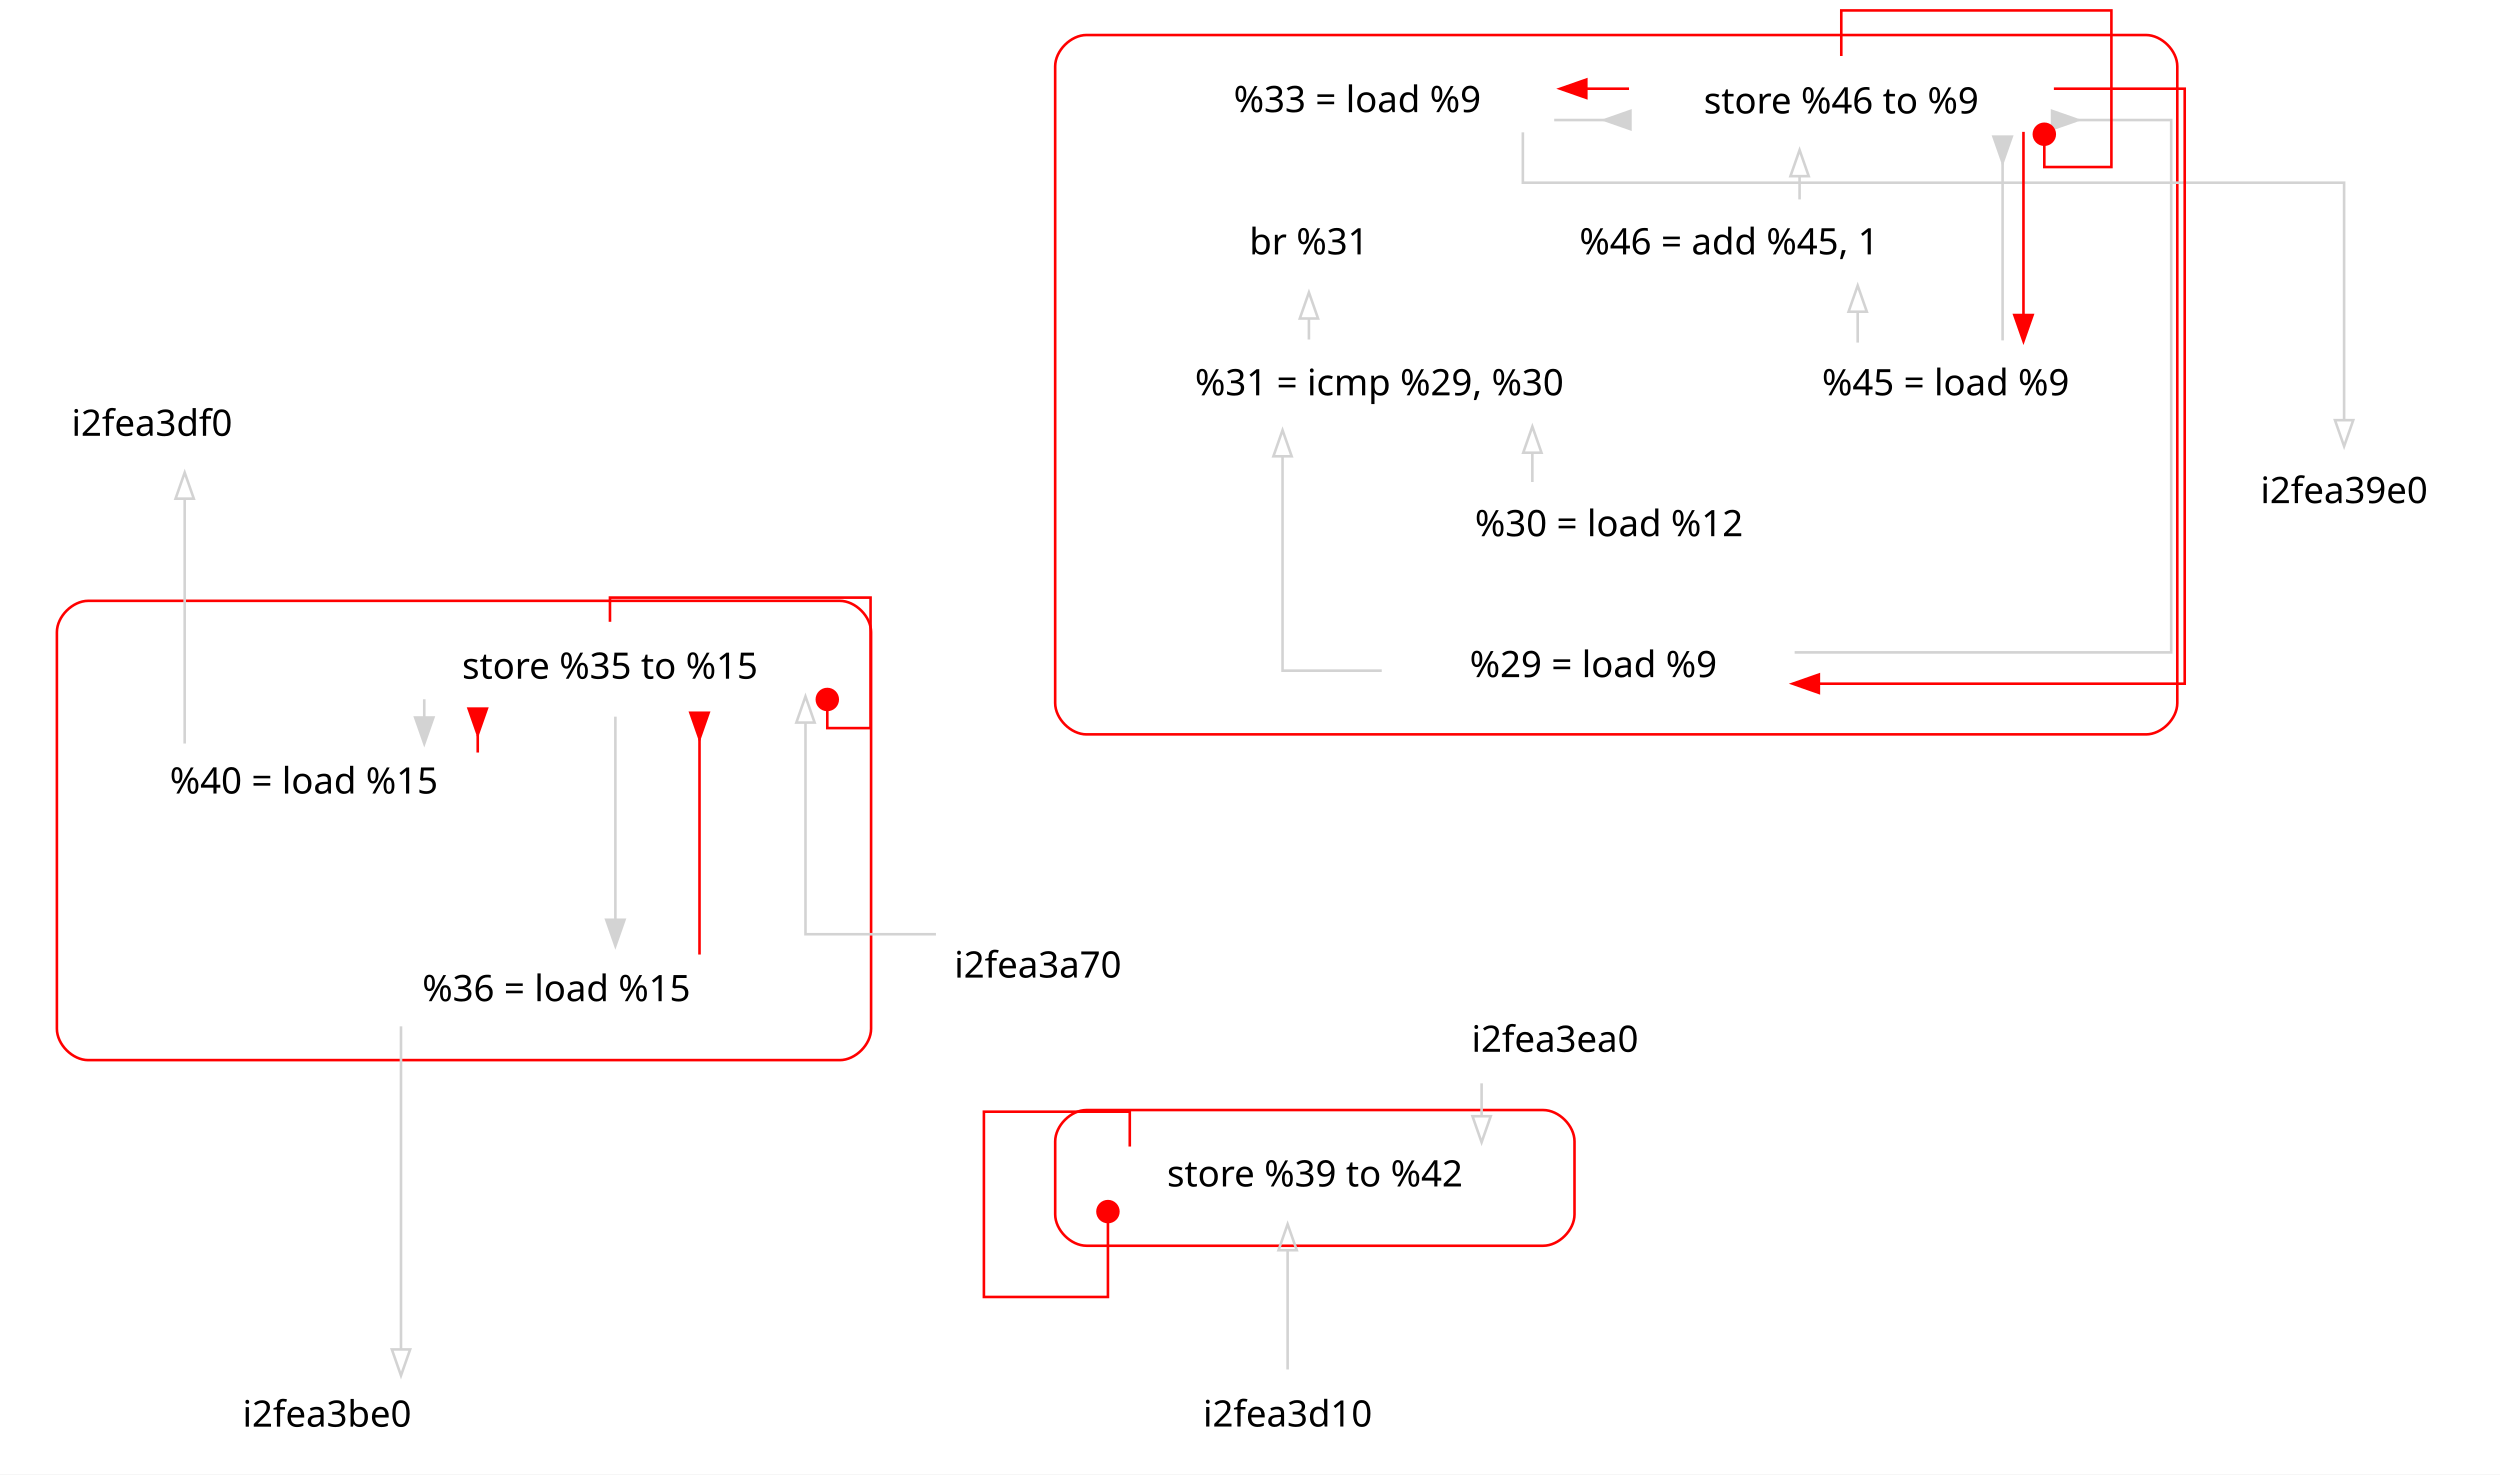
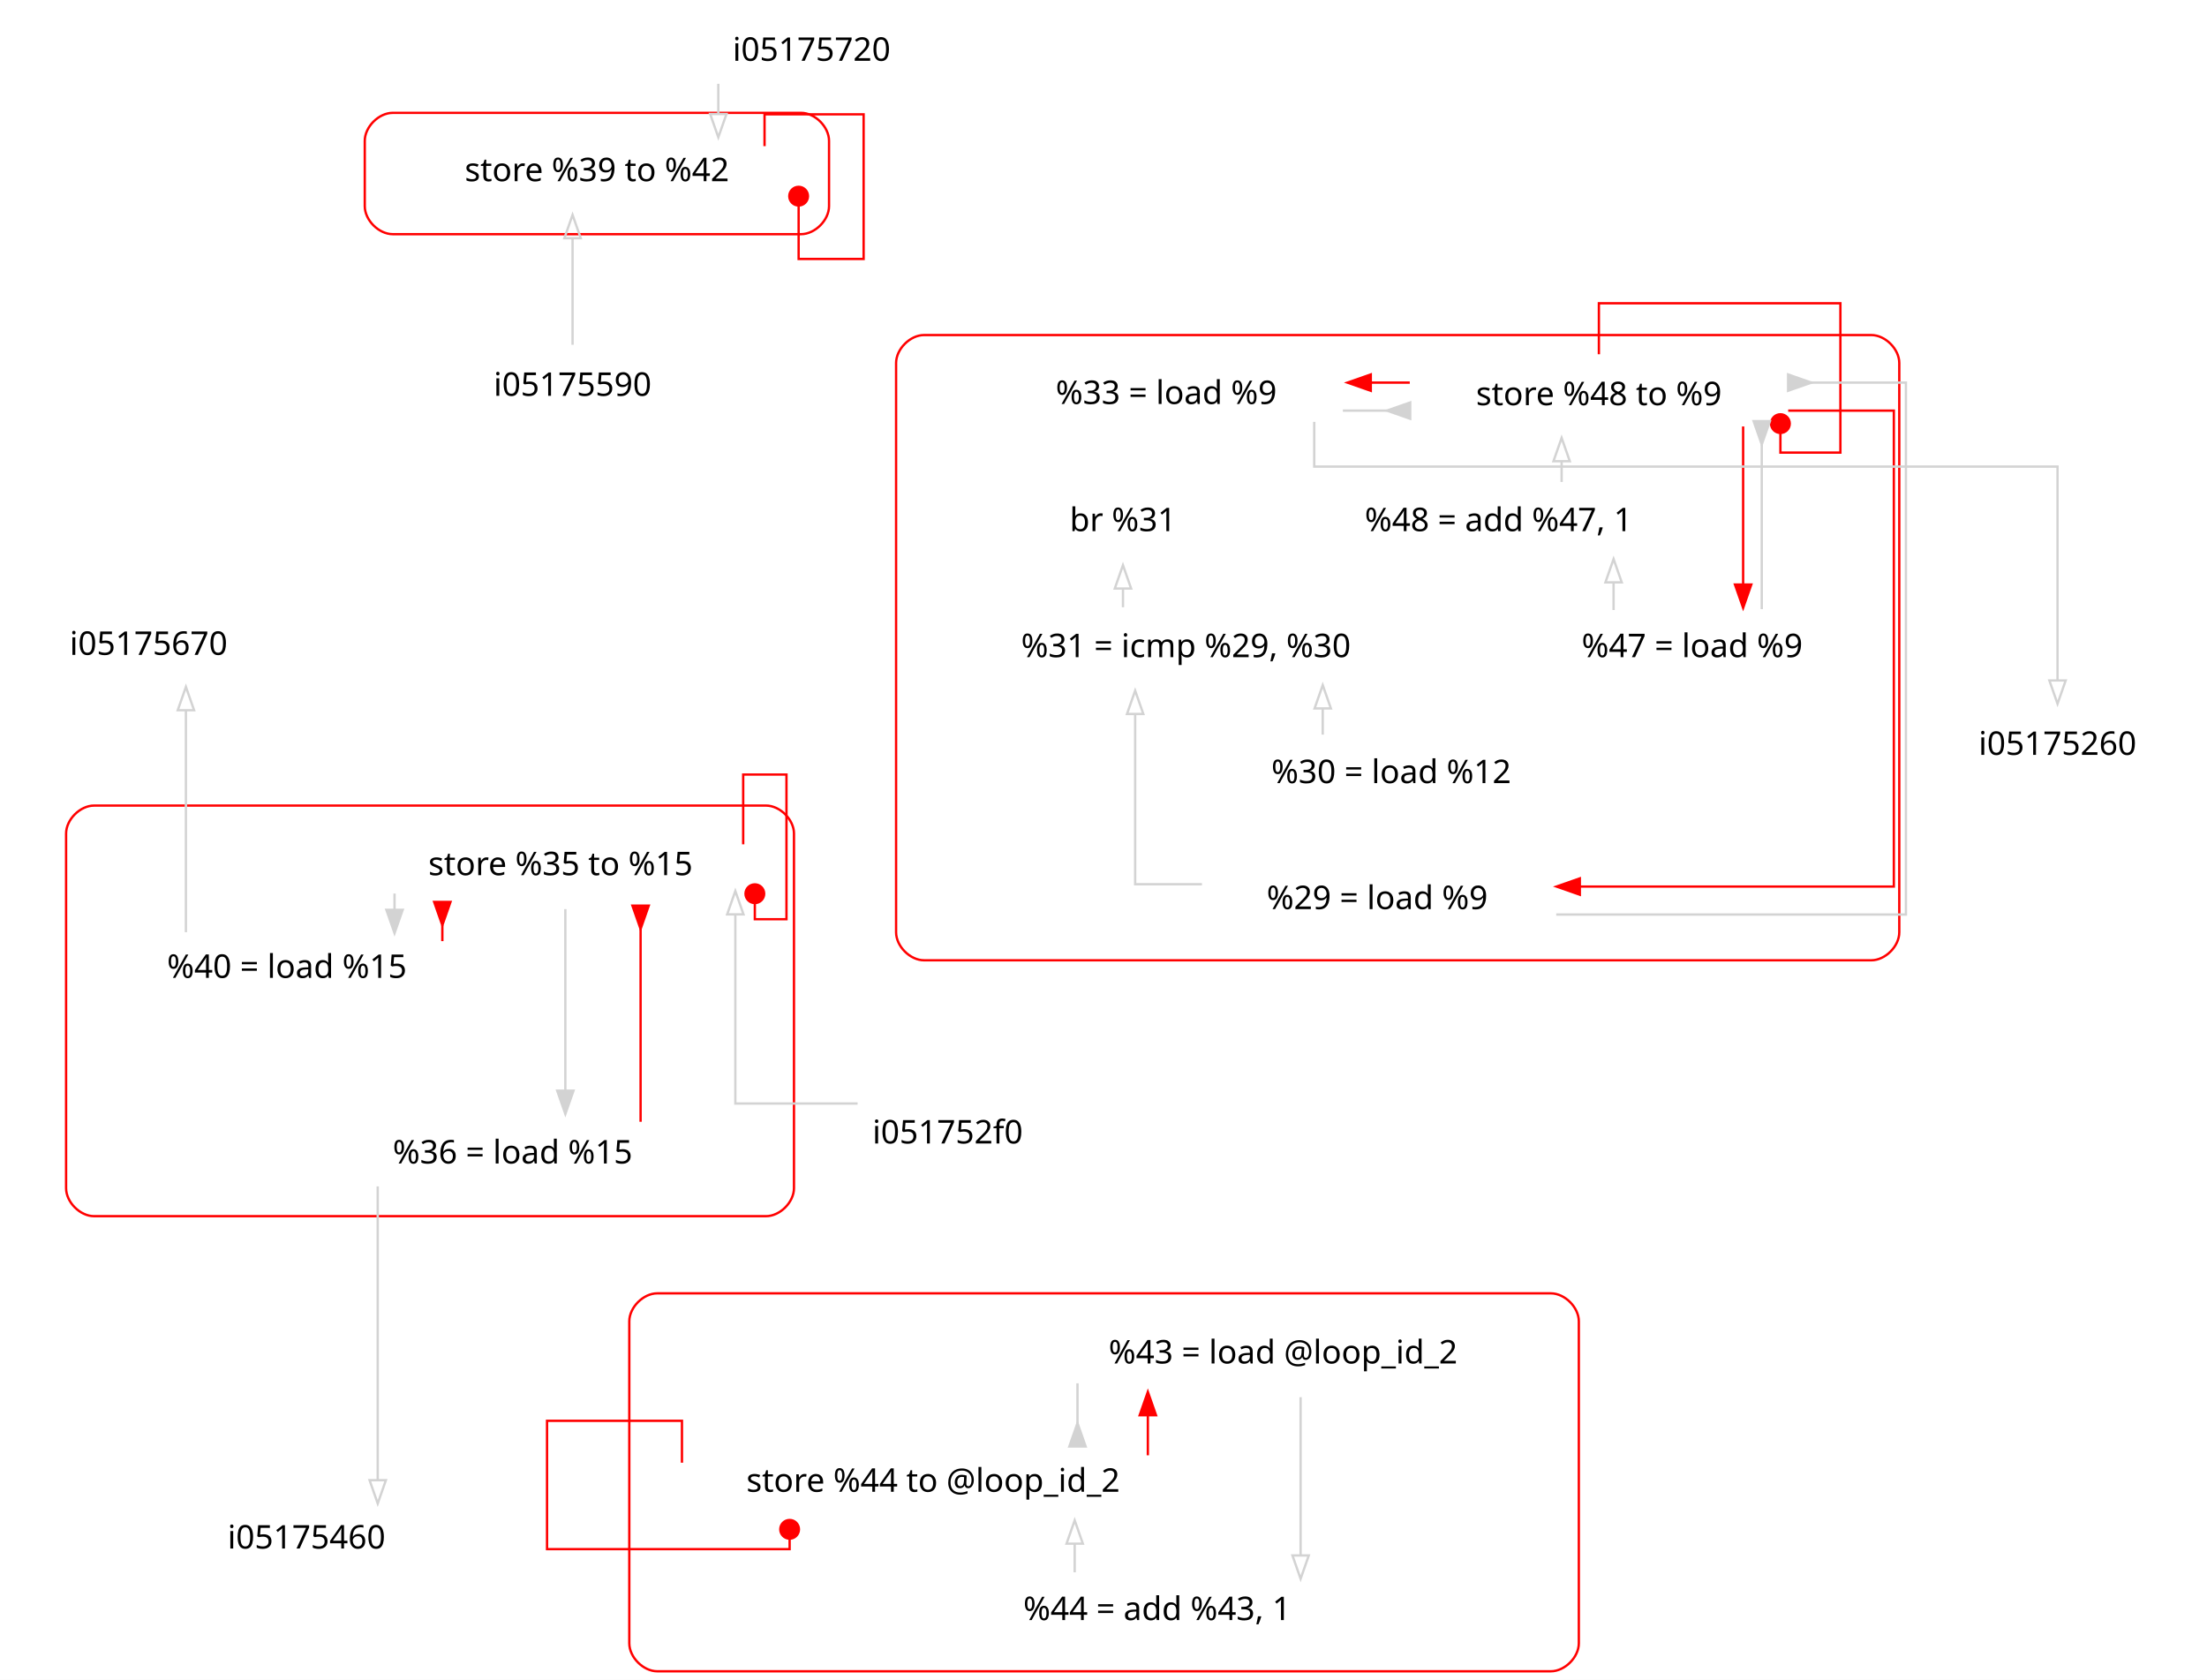
- <svg xmlns="http://www.w3.org/2000/svg" width="958pt" height="565pt" viewBox="0.00 0.00 958.00 565.00">
-   <g id="graph0" class="graph" transform="scale(1 1) rotate(0) translate(4 561)">
-     <polygon fill="white" stroke="transparent" points="-4,4 -4,-561 954,-561 954,4 -4,4" />
+ <svg xmlns="http://www.w3.org/2000/svg" width="946pt" height="720pt" viewBox="0.00 0.00 946.00 720.00">
+   <g id="graph0" class="graph" transform="scale(1 1) rotate(0) translate(4 716)">
+     <polygon fill="white" stroke="transparent" points="-4,4 -4,-716 942,-716 942,4 -4,4" />
    <g id="clust1" class="cluster">
-       <path fill="white" stroke="red" d="M412.34,-279.58C412.34,-279.58 818.34,-279.58 818.34,-279.58 824.34,-279.58 830.34,-285.58 830.34,-291.58 830.34,-291.58 830.34,-535.58 830.34,-535.58 830.34,-541.58 824.34,-547.58 818.34,-547.58 818.34,-547.58 412.34,-547.58 412.34,-547.58 406.34,-547.58 400.34,-541.58 400.34,-535.58 400.34,-535.58 400.34,-291.58 400.34,-291.58 400.34,-285.58 406.34,-279.58 412.34,-279.58" />
+       <path fill="white" stroke="red" d="M392.1,-304.39C392.1,-304.39 798.1,-304.39 798.1,-304.39 804.1,-304.39 810.1,-310.39 810.1,-316.39 810.1,-316.39 810.1,-560.39 810.1,-560.39 810.1,-566.39 804.1,-572.39 798.1,-572.39 798.1,-572.39 392.1,-572.39 392.1,-572.39 386.1,-572.39 380.1,-566.39 380.1,-560.39 380.1,-560.39 380.1,-316.39 380.1,-316.39 380.1,-310.39 386.1,-304.39 392.1,-304.39" />
    </g>
    <g id="clust2" class="cluster">
-       <path fill="white" stroke="red" d="M29.8,-154.76C29.8,-154.76 317.8,-154.76 317.8,-154.76 323.8,-154.76 329.8,-160.76 329.8,-166.76 329.8,-166.76 329.8,-318.76 329.8,-318.76 329.8,-324.76 323.8,-330.76 317.8,-330.76 317.8,-330.76 29.8,-330.76 29.8,-330.76 23.8,-330.76 17.8,-324.76 17.8,-318.76 17.8,-318.76 17.8,-166.76 17.8,-166.76 17.8,-160.76 23.8,-154.76 29.8,-154.76" />
+       <path fill="white" stroke="red" d="M164.35,-615.63C164.35,-615.63 339.35,-615.63 339.35,-615.63 345.35,-615.63 351.35,-621.63 351.35,-627.63 351.35,-627.63 351.35,-655.63 351.35,-655.63 351.35,-661.63 345.35,-667.63 339.35,-667.63 339.35,-667.63 164.35,-667.63 164.35,-667.63 158.35,-667.63 152.35,-661.63 152.35,-655.63 152.35,-655.63 152.35,-627.63 152.35,-627.63 152.35,-621.63 158.35,-615.63 164.35,-615.63" />
    </g>
    <g id="clust3" class="cluster">
-       <path fill="white" stroke="red" d="M412.35,-83.63C412.35,-83.63 587.35,-83.63 587.35,-83.63 593.35,-83.63 599.35,-89.63 599.35,-95.63 599.35,-95.63 599.35,-123.63 599.35,-123.63 599.35,-129.63 593.35,-135.63 587.35,-135.63 587.35,-135.63 412.35,-135.63 412.35,-135.63 406.35,-135.63 400.35,-129.63 400.35,-123.63 400.35,-123.63 400.35,-95.63 400.35,-95.63 400.35,-89.63 406.35,-83.63 412.35,-83.63" />
+       <path fill="white" stroke="red" d="M277.74,0.36C277.74,0.36 660.74,0.36 660.74,0.36 666.74,0.36 672.74,-5.64 672.74,-11.64 672.74,-11.64 672.74,-149.64 672.74,-149.64 672.74,-155.64 666.74,-161.64 660.74,-161.64 660.74,-161.64 277.74,-161.64 277.74,-161.64 271.74,-161.64 265.74,-155.64 265.74,-149.64 265.74,-149.64 265.74,-11.64 265.74,-11.64 265.74,-5.64 271.74,0.36 277.74,0.36" />
+     </g>
+     <g id="clust4" class="cluster">
+       <path fill="white" stroke="red" d="M36.33,-194.71C36.33,-194.71 324.33,-194.71 324.33,-194.71 330.33,-194.71 336.33,-200.71 336.33,-206.71 336.33,-206.71 336.33,-358.71 336.33,-358.71 336.33,-364.71 330.33,-370.71 324.33,-370.71 324.33,-370.71 36.33,-370.71 36.33,-370.71 30.33,-370.71 24.33,-364.71 24.33,-358.71 24.33,-358.71 24.33,-206.71 24.33,-206.71 24.33,-200.71 30.33,-194.71 36.33,-194.71" />
    </g>
    <g id="node1" class="node">
-       <ellipse fill="none" stroke="transparent" cx="606.58" cy="-305.22" rx="81.49" ry="18" />
-       <text text-anchor="middle" x="606.58" y="-301.52" font-family="Verdana" font-size="14.00">%29 = load %9</text>
+       <ellipse fill="none" stroke="transparent" cx="681.34" cy="-546.03" rx="85.59" ry="18" />
+       <text text-anchor="middle" x="681.34" y="-542.33" font-family="Verdana" font-size="14.00">store %48 to %9</text>
+     </g>
+     <g id="edge4" class="edge">
+       <path fill="none" stroke="red" d="M681.34,-564.15C681.34,-574.72 681.34,-586 681.34,-586 681.34,-586 784.86,-586 784.86,-586 784.86,-586 784.86,-522 784.86,-522 784.86,-522 759.15,-522 759.15,-522 759.15,-522 759.15,-530.43 759.15,-530.43" />
+       <ellipse fill="red" stroke="red" cx="759.15" cy="-534.43" rx="4" ry="4" />
+     </g>
+     <g id="node2" class="node">
+       <ellipse fill="none" stroke="transparent" cx="586.34" cy="-330.03" rx="81.49" ry="18" />
+       <text text-anchor="middle" x="586.34" y="-326.33" font-family="Verdana" font-size="14.00">%29 = load %9</text>
+     </g>
+     <g id="edge3" class="edge">
+       <path fill="none" stroke="red" d="M762.48,-540C787.1,-540 807.77,-540 807.77,-540 807.77,-540 807.77,-336 807.77,-336 807.77,-336 673.17,-336 673.17,-336" />
+       <polygon fill="red" stroke="red" points="673.17,-332.5 663.17,-336 673.17,-339.5 673.17,-332.5" />
+     </g>
+     <g id="node6" class="node">
+       <ellipse fill="none" stroke="transparent" cx="495.91" cy="-546.54" rx="81.49" ry="18" />
+       <text text-anchor="middle" x="495.91" y="-542.84" font-family="Verdana" font-size="14.00">%33 = load %9</text>
+     </g>
+     <g id="edge2" class="edge">
+       <path fill="none" stroke="red" d="M600.28,-552C600.28,-552 583.57,-552 583.57,-552" />
+       <polygon fill="red" stroke="red" points="583.57,-548.5 573.57,-552 583.57,-555.5 583.57,-548.5" />
+     </g>
+     <g id="node7" class="node">
+       <ellipse fill="none" stroke="transparent" cx="721.34" cy="-438.03" rx="81.49" ry="18" />
+       <text text-anchor="middle" x="721.34" y="-434.33" font-family="Verdana" font-size="14.00">%47 = load %9</text>
+     </g>
+     <g id="edge1" class="edge">
+       <path fill="none" stroke="red" d="M743.17,-533.22C743.17,-533.22 743.17,-465.46 743.17,-465.46" />
+       <polygon fill="red" stroke="red" points="746.67,-465.46 743.17,-455.46 739.67,-465.46 746.67,-465.46" />
+     </g>
+     <g id="edge8" class="edge">
+       <path fill="none" stroke="lightgrey" d="M663.06,-324C728.8,-324 812.95,-324 812.95,-324 812.95,-324 812.95,-552 812.95,-552 812.95,-552 772.44,-552 772.44,-552" />
+       <polygon fill="lightgrey" stroke="lightgrey" points="762.44,-548.5 772.44,-552 762.44,-555.5 762.44,-548.5" />
+     </g>
+     <g id="node4" class="node">
+       <ellipse fill="none" stroke="transparent" cx="504.34" cy="-438.03" rx="116.18" ry="18" />
+       <text text-anchor="middle" x="504.34" y="-434.33" font-family="Verdana" font-size="14.00">%31 = icmp %29, %30</text>
+     </g>
+     <g id="edge9" class="edge">
+       <path fill="none" stroke="lightgrey" d="M511.2,-337C494.97,-337 482.57,-337 482.57,-337 482.57,-337 482.57,-409.97 482.57,-409.97" />
+       <polygon fill="none" stroke="lightgrey" points="479.07,-409.97 482.57,-419.97 486.07,-409.97 479.07,-409.97" />
    </g>
    <g id="node3" class="node">
-       <ellipse fill="none" stroke="transparent" cx="524.58" cy="-413.22" rx="116.18" ry="18" />
-       <text text-anchor="middle" x="524.58" y="-409.52" font-family="Verdana" font-size="14.00">%31 = icmp %29, %30</text>
-     </g>
-     <g id="edge2" class="edge">
-       <path fill="none" stroke="lightgrey" d="M525.49,-304C504.4,-304 487.47,-304 487.47,-304 487.47,-304 487.47,-386.15 487.47,-386.15" />
-       <polygon fill="none" stroke="lightgrey" points="483.97,-386.15 487.47,-396.15 490.97,-386.15 483.97,-386.15" />
+       <ellipse fill="none" stroke="transparent" cx="592.34" cy="-384.03" rx="87.18" ry="18" />
+       <text text-anchor="middle" x="592.34" y="-380.33" font-family="Verdana" font-size="14.00">%30 = load %12</text>
+     </g>
+     <g id="edge10" class="edge">
+       <path fill="none" stroke="lightgrey" d="M562.97,-401.12C562.97,-401.12 562.97,-412.34 562.97,-412.34" />
+       <polygon fill="none" stroke="lightgrey" points="559.47,-412.34 562.97,-422.34 566.47,-412.34 559.47,-412.34" />
+     </g>
+     <g id="node5" class="node">
+       <ellipse fill="none" stroke="transparent" cx="477.34" cy="-492.03" rx="44.39" ry="18" />
+       <text text-anchor="middle" x="477.34" y="-488.33" font-family="Verdana" font-size="14.00">br %31</text>
+     </g>
+     <g id="edge11" class="edge">
+       <path fill="none" stroke="lightgrey" d="M477.34,-455.71C477.34,-455.71 477.34,-463.75 477.34,-463.75" />
+       <polygon fill="none" stroke="lightgrey" points="473.84,-463.75 477.34,-473.75 480.84,-463.75 473.84,-463.75" />
+     </g>
+     <g id="edge12" class="edge">
+       <path fill="none" stroke="lightgrey" d="M571.6,-540C571.6,-540 590.46,-540 590.46,-540" />
+       <polygon fill="lightgrey" stroke="lightgrey" points="600.46,-543.5 590.46,-540 600.46,-536.5 600.46,-543.5" />
+     </g>
+     <g id="node16" class="node">
+       <ellipse fill="none" stroke="transparent" cx="877.93" cy="-396.14" rx="59.59" ry="18" />
+       <text text-anchor="middle" x="877.93" y="-392.44" font-family="Verdana" font-size="14.00">i05175260</text>
+     </g>
+     <g id="edge13" class="edge">
+       <path fill="none" stroke="lightgrey" d="M559.33,-535.17C559.33,-526.49 559.33,-516 559.33,-516 559.33,-516 877.93,-516 877.93,-516 877.93,-516 877.93,-424.34 877.93,-424.34" />
+       <polygon fill="none" stroke="lightgrey" points="881.43,-424.34 877.93,-414.34 874.43,-424.34 881.43,-424.34" />
+     </g>
+     <g id="edge5" class="edge">
+       <path fill="none" stroke="lightgrey" d="M751.16,-454.91C751.16,-454.91 751.16,-525.48 751.16,-525.48" />
+       <polygon fill="lightgrey" stroke="lightgrey" points="747.66,-535.48 751.16,-525.48 754.66,-535.48 747.66,-535.48" />
    </g>
    <g id="node8" class="node">
-       <ellipse fill="none" stroke="transparent" cx="701.58" cy="-521.22" rx="85.59" ry="18" />
-       <text text-anchor="middle" x="701.58" y="-517.52" font-family="Verdana" font-size="14.00">store %46 to %9</text>
-     </g>
-     <g id="edge1" class="edge">
-       <path fill="none" stroke="lightgrey" d="M683.71,-311C747.61,-311 828,-311 828,-311 828,-311 828,-515 828,-515 828,-515 792.36,-515 792.36,-515" />
-       <polygon fill="lightgrey" stroke="lightgrey" points="782.36,-511.5 792.36,-515 782.36,-518.5 782.36,-511.5" />
-     </g>
-     <g id="node2" class="node">
-       <ellipse fill="none" stroke="transparent" cx="612.58" cy="-359.22" rx="87.18" ry="18" />
-       <text text-anchor="middle" x="612.58" y="-355.52" font-family="Verdana" font-size="14.00">%30 = load %12</text>
-     </g>
-     <g id="edge11" class="edge">
-       <path fill="none" stroke="lightgrey" d="M583.2,-376.31C583.2,-376.31 583.2,-387.53 583.2,-387.53" />
-       <polygon fill="none" stroke="lightgrey" points="579.7,-387.53 583.2,-397.53 586.7,-387.53 579.7,-387.53" />
-     </g>
-     <g id="node4" class="node">
-       <ellipse fill="none" stroke="transparent" cx="497.58" cy="-467.22" rx="44.39" ry="18" />
-       <text text-anchor="middle" x="497.58" y="-463.52" font-family="Verdana" font-size="14.00">br %31</text>
-     </g>
-     <g id="edge12" class="edge">
-       <path fill="none" stroke="lightgrey" d="M497.58,-430.9C497.58,-430.9 497.58,-438.94 497.58,-438.94" />
-       <polygon fill="none" stroke="lightgrey" points="494.08,-438.94 497.58,-448.94 501.08,-438.94 494.08,-438.94" />
-     </g>
-     <g id="node5" class="node">
-       <ellipse fill="none" stroke="transparent" cx="516.14" cy="-521.73" rx="81.49" ry="18" />
-       <text text-anchor="middle" x="516.14" y="-518.03" font-family="Verdana" font-size="14.00">%33 = load %9</text>
-     </g>
-     <g id="edge10" class="edge">
-       <path fill="none" stroke="lightgrey" d="M591.56,-515C591.56,-515 610.78,-515 610.78,-515" />
-       <polygon fill="lightgrey" stroke="lightgrey" points="620.78,-518.5 610.78,-515 620.78,-511.5 620.78,-518.5" />
+       <ellipse fill="none" stroke="transparent" cx="638.34" cy="-492.03" rx="96.68" ry="18" />
+       <text text-anchor="middle" x="638.34" y="-488.33" font-family="Verdana" font-size="14.00">%48 = add %47, 1</text>
+     </g>
+     <g id="edge6" class="edge">
+       <path fill="none" stroke="lightgrey" d="M687.64,-454.53C687.64,-454.53 687.64,-466.38 687.64,-466.38" />
+       <polygon fill="none" stroke="lightgrey" points="684.14,-466.38 687.64,-476.38 691.14,-466.38 684.14,-466.38" />
+     </g>
+     <g id="edge7" class="edge">
+       <path fill="none" stroke="lightgrey" d="M665.37,-509.42C665.37,-509.42 665.37,-518.31 665.37,-518.31" />
+       <polygon fill="none" stroke="lightgrey" points="661.87,-518.31 665.37,-528.31 668.87,-518.31 661.87,-518.31" />
+     </g>
+     <g id="node9" class="node">
+       <ellipse fill="none" stroke="transparent" cx="251.88" cy="-642.04" rx="91.78" ry="18" />
+       <text text-anchor="middle" x="251.88" y="-638.34" font-family="Verdana" font-size="14.00">store %39 to %42</text>
+     </g>
+     <g id="edge14" class="edge">
+       <path fill="none" stroke="red" d="M323.71,-653.35C323.71,-659.95 323.71,-667 323.71,-667 323.71,-667 366.18,-667 366.18,-667 366.18,-667 366.18,-605 366.18,-605 366.18,-605 338.32,-605 338.32,-605 338.32,-605 338.32,-627.92 338.32,-627.92" />
+       <ellipse fill="red" stroke="red" cx="338.32" cy="-631.92" rx="4" ry="4" />
+     </g>
+     <g id="node10" class="node">
+       <ellipse fill="none" stroke="transparent" cx="545.98" cy="-135.28" rx="118.08" ry="18" />
+       <text text-anchor="middle" x="545.98" y="-131.58" font-family="Verdana" font-size="14.00">%43 = load @loop_id_2</text>
+     </g>
+     <g id="node11" class="node">
+       <ellipse fill="none" stroke="transparent" cx="491.98" cy="-25.28" rx="96.68" ry="18" />
+       <text text-anchor="middle" x="491.98" y="-21.58" font-family="Verdana" font-size="14.00">%44 = add %43, 1</text>
+     </g>
+     <g id="edge18" class="edge">
+       <path fill="none" stroke="lightgrey" d="M553.49,-117.12C553.49,-117.12 553.49,-49.28 553.49,-49.28" />
+       <polygon fill="none" stroke="lightgrey" points="556.99,-49.28 553.49,-39.28 549.99,-49.28 556.99,-49.28" />
+     </g>
+     <g id="node12" class="node">
+       <ellipse fill="none" stroke="transparent" cx="395.98" cy="-80.28" rx="122.38" ry="18" />
+       <text text-anchor="middle" x="395.98" y="-76.58" font-family="Verdana" font-size="14.00">store %44 to @loop_id_2</text>
+     </g>
+     <g id="edge17" class="edge">
+       <path fill="none" stroke="lightgrey" d="M457.85,-123.08C457.85,-123.08 457.85,-106.01 457.85,-106.01" />
+       <polygon fill="lightgrey" stroke="lightgrey" points="461.35,-96.01 457.85,-106.01 454.35,-96.01 461.35,-96.01" />
+     </g>
+     <g id="edge19" class="edge">
+       <path fill="none" stroke="lightgrey" d="M456.65,-42.08C456.65,-42.08 456.65,-54.34 456.65,-54.34" />
+       <polygon fill="none" stroke="lightgrey" points="453.15,-54.34 456.65,-64.34 460.15,-54.34 453.15,-54.34" />
+     </g>
+     <g id="edge21" class="edge">
+       <path fill="none" stroke="red" d="M488.01,-92.22C488.01,-92.22 488.01,-109.4 488.01,-109.4" />
+       <polygon fill="red" stroke="red" points="484.51,-109.4 488.01,-119.4 491.51,-109.4 484.51,-109.4" />
+     </g>
+     <g id="edge20" class="edge">
+       <path fill="none" stroke="red" d="M288.31,-89.03C288.31,-96.82 288.31,-107 288.31,-107 288.31,-107 230.48,-107 230.48,-107 230.48,-107 230.48,-52 230.48,-52 230.48,-52 334.46,-52 334.46,-52 334.46,-52 334.46,-56.49 334.46,-56.49" />
+       <ellipse fill="red" stroke="red" cx="334.46" cy="-60.49" rx="4" ry="4" />
    </g>
    <g id="node13" class="node">
-       <ellipse fill="none" stroke="transparent" cx="894.26" cy="-371.91" rx="55.79" ry="18" />
-       <text text-anchor="middle" x="894.26" y="-368.21" font-family="Verdana" font-size="14.00">i2fea39e0</text>
-     </g>
-     <g id="edge13" class="edge">
-       <path fill="none" stroke="lightgrey" d="M579.56,-510.29C579.56,-501.55 579.56,-491 579.56,-491 579.56,-491 894.26,-491 894.26,-491 894.26,-491 894.26,-399.99 894.26,-399.99" />
-       <polygon fill="none" stroke="lightgrey" points="897.76,-399.99 894.26,-389.99 890.76,-399.99 897.76,-399.99" />
-     </g>
-     <g id="node6" class="node">
-       <ellipse fill="none" stroke="transparent" cx="741.58" cy="-413.22" rx="81.49" ry="18" />
-       <text text-anchor="middle" x="741.58" y="-409.52" font-family="Verdana" font-size="14.00">%45 = load %9</text>
-     </g>
-     <g id="node7" class="node">
-       <ellipse fill="none" stroke="transparent" cx="658.58" cy="-467.22" rx="96.68" ry="18" />
-       <text text-anchor="middle" x="658.58" y="-463.52" font-family="Verdana" font-size="14.00">%46 = add %45, 1</text>
-     </g>
-     <g id="edge4" class="edge">
-       <path fill="none" stroke="lightgrey" d="M707.87,-429.72C707.87,-429.72 707.87,-441.56 707.87,-441.56" />
-       <polygon fill="none" stroke="lightgrey" points="704.37,-441.56 707.87,-451.56 711.37,-441.56 704.37,-441.56" />
-     </g>
-     <g id="edge3" class="edge">
-       <path fill="none" stroke="lightgrey" d="M763.4,-430.57C763.4,-430.57 763.4,-498.63 763.4,-498.63" />
-       <polygon fill="lightgrey" stroke="lightgrey" points="759.9,-508.63 763.4,-498.63 766.9,-508.63 759.9,-508.63" />
-     </g>
-     <g id="edge5" class="edge">
-       <path fill="none" stroke="lightgrey" d="M685.6,-484.6C685.6,-484.6 685.6,-493.5 685.6,-493.5" />
-       <polygon fill="none" stroke="lightgrey" points="682.1,-493.5 685.6,-503.5 689.1,-493.5 682.1,-493.5" />
-     </g>
-     <g id="edge9" class="edge">
-       <path fill="none" stroke="red" d="M783.05,-527C809.98,-527 833.18,-527 833.18,-527 833.18,-527 833.18,-299 833.18,-299 833.18,-299 692.98,-299 692.98,-299" />
-       <polygon fill="red" stroke="red" points="692.98,-295.5 682.98,-299 692.98,-302.5 692.98,-295.5" />
-     </g>
-     <g id="edge8" class="edge">
-       <path fill="none" stroke="red" d="M620.24,-527C620.24,-527 603.87,-527 603.87,-527" />
-       <polygon fill="red" stroke="red" points="603.87,-523.5 593.87,-527 603.87,-530.5 603.87,-523.5" />
-     </g>
-     <g id="edge7" class="edge">
-       <path fill="none" stroke="red" d="M771.39,-510.47C771.39,-510.47 771.39,-440.27 771.39,-440.27" />
-       <polygon fill="red" stroke="red" points="774.89,-440.27 771.39,-430.27 767.89,-440.27 774.89,-440.27" />
-     </g>
-     <g id="edge6" class="edge">
-       <path fill="none" stroke="red" d="M701.58,-539.53C701.58,-548.33 701.58,-557 701.58,-557 701.58,-557 805.09,-557 805.09,-557 805.09,-557 805.09,-497 805.09,-497 805.09,-497 779.38,-497 779.38,-497 779.38,-497 779.38,-505.56 779.38,-505.56" />
-       <ellipse fill="red" stroke="red" cx="779.38" cy="-509.56" rx="4" ry="4" />
-     </g>
-     <g id="node9" class="node">
-       <ellipse fill="none" stroke="transparent" cx="229.74" cy="-304.61" rx="91.78" ry="18" />
-       <text text-anchor="middle" x="229.74" y="-300.91" font-family="Verdana" font-size="14.00">store %35 to %15</text>
+       <ellipse fill="none" stroke="transparent" cx="236.27" cy="-344.57" rx="91.78" ry="18" />
+       <text text-anchor="middle" x="236.27" y="-340.87" font-family="Verdana" font-size="14.00">store %35 to %15</text>
+     </g>
+     <g id="edge24" class="edge">
+       <path fill="none" stroke="red" d="M314.56,-354.11C314.56,-365.78 314.56,-384 314.56,-384 314.56,-384 333.11,-384 333.11,-384 333.11,-384 333.11,-322 333.11,-322 333.11,-322 319.55,-322 319.55,-322 319.55,-322 319.55,-328.93 319.55,-328.93" />
+       <ellipse fill="red" stroke="red" cx="319.55" cy="-332.93" rx="4" ry="4" />
+     </g>
+     <g id="node14" class="node">
+       <ellipse fill="none" stroke="transparent" cx="215.74" cy="-221" rx="87.18" ry="18" />
+       <text text-anchor="middle" x="215.74" y="-217.3" font-family="Verdana" font-size="14.00">%36 = load %15</text>
+     </g>
+     <g id="edge23" class="edge">
+       <path fill="none" stroke="lightgrey" d="M238.33,-326.33C238.33,-326.33 238.33,-248.51 238.33,-248.51" />
+       <polygon fill="lightgrey" stroke="lightgrey" points="241.83,-248.51 238.33,-238.51 234.83,-248.51 241.83,-248.51" />
+     </g>
+     <g id="node15" class="node">
+       <ellipse fill="none" stroke="transparent" cx="118.99" cy="-300.56" rx="87.18" ry="18" />
+       <text text-anchor="middle" x="118.99" y="-296.86" font-family="Verdana" font-size="14.00">%40 = load %15</text>
+     </g>
+     <g id="edge22" class="edge">
+       <path fill="none" stroke="lightgrey" d="M165.11,-333C165.11,-333 165.11,-326.02 165.11,-326.02" />
+       <polygon fill="lightgrey" stroke="lightgrey" points="168.61,-326.02 165.11,-316.02 161.61,-326.02 168.61,-326.02" />
+     </g>
+     <g id="edge25" class="edge">
+       <path fill="none" stroke="red" d="M270.58,-235.18C270.58,-235.18 270.58,-317.81 270.58,-317.81" />
+       <polygon fill="red" stroke="red" points="267.08,-327.81 270.58,-317.81 274.08,-327.81 267.08,-327.81" />
+     </g>
+     <g id="node20" class="node">
+       <ellipse fill="none" stroke="transparent" cx="127.38" cy="-55.95" rx="59.59" ry="18" />
+       <text text-anchor="middle" x="127.38" y="-52.25" font-family="Verdana" font-size="14.00">i05175460</text>
+     </g>
+     <g id="edge28" class="edge">
+       <path fill="none" stroke="lightgrey" d="M157.91,-207.49C157.91,-207.49 157.91,-81.55 157.91,-81.55" />
+       <polygon fill="none" stroke="lightgrey" points="161.41,-81.55 157.91,-71.55 154.41,-81.55 161.41,-81.55" />
+     </g>
+     <g id="edge26" class="edge">
+       <path fill="none" stroke="red" d="M185.6,-312.59C185.6,-312.59 185.6,-319.41 185.6,-319.41" />
+       <polygon fill="red" stroke="red" points="182.1,-329.41 185.6,-319.41 189.1,-329.41 182.1,-329.41" />
+     </g>
+     <g id="node21" class="node">
+       <ellipse fill="none" stroke="transparent" cx="59.69" cy="-439.01" rx="59.59" ry="18" />
+       <text text-anchor="middle" x="59.69" y="-435.31" font-family="Verdana" font-size="14.00">i05175670</text>
+     </g>
+     <g id="edge29" class="edge">
+       <path fill="none" stroke="lightgrey" d="M75.69,-316.44C75.69,-316.44 75.69,-411.58 75.69,-411.58" />
+       <polygon fill="none" stroke="lightgrey" points="72.19,-411.58 75.69,-421.58 79.19,-411.58 72.19,-411.58" />
+     </g>
+     <g id="node17" class="node">
+       <ellipse fill="none" stroke="transparent" cx="343.88" cy="-693.64" rx="59.59" ry="18" />
+       <text text-anchor="middle" x="343.88" y="-689.94" font-family="Verdana" font-size="14.00">i05175720</text>
+     </g>
+     <g id="edge15" class="edge">
+       <path fill="none" stroke="lightgrey" d="M303.9,-680.08C303.9,-680.08 303.9,-667.14 303.9,-667.14" />
+       <polygon fill="none" stroke="lightgrey" points="307.4,-667.14 303.9,-657.14 300.4,-667.14 307.4,-667.14" />
+     </g>
+     <g id="node18" class="node">
+       <ellipse fill="none" stroke="transparent" cx="241.42" cy="-550.04" rx="59.59" ry="18" />
+       <text text-anchor="middle" x="241.42" y="-546.34" font-family="Verdana" font-size="14.00">i05175590</text>
    </g>
    <g id="edge16" class="edge">
-       <path fill="none" stroke="red" d="M229.74,-322.73C229.74,-327.82 229.74,-332 229.74,-332 229.74,-332 329.6,-332 329.6,-332 329.6,-332 329.6,-282 329.6,-282 329.6,-282 313.02,-282 313.02,-282 313.02,-282 313.02,-288.96 313.02,-288.96" />
-       <ellipse fill="red" stroke="red" cx="313.02" cy="-292.96" rx="4" ry="4" />
-     </g>
-     <g id="node10" class="node">
-       <ellipse fill="none" stroke="transparent" cx="209.21" cy="-181.05" rx="87.18" ry="18" />
-       <text text-anchor="middle" x="209.21" y="-177.35" font-family="Verdana" font-size="14.00">%36 = load %15</text>
-     </g>
-     <g id="edge15" class="edge">
-       <path fill="none" stroke="lightgrey" d="M231.81,-286.38C231.81,-286.38 231.81,-208.55 231.81,-208.55" />
-       <polygon fill="lightgrey" stroke="lightgrey" points="235.31,-208.55 231.81,-198.55 228.31,-208.55 235.31,-208.55" />
-     </g>
-     <g id="node11" class="node">
-       <ellipse fill="none" stroke="transparent" cx="112.46" cy="-260.61" rx="87.18" ry="18" />
-       <text text-anchor="middle" x="112.46" y="-256.91" font-family="Verdana" font-size="14.00">%40 = load %15</text>
-     </g>
-     <g id="edge14" class="edge">
-       <path fill="none" stroke="lightgrey" d="M158.58,-293.05C158.58,-293.05 158.58,-286.06 158.58,-286.06" />
-       <polygon fill="lightgrey" stroke="lightgrey" points="162.08,-286.06 158.58,-276.06 155.08,-286.06 162.08,-286.06" />
-     </g>
-     <g id="edge17" class="edge">
-       <path fill="none" stroke="red" d="M264.05,-195.22C264.05,-195.22 264.05,-277.86 264.05,-277.86" />
-       <polygon fill="red" stroke="red" points="260.55,-287.86 264.05,-277.86 267.55,-287.86 260.55,-287.86" />
-     </g>
-     <g id="node15" class="node">
-       <ellipse fill="none" stroke="transparent" cx="121.31" cy="-17.99" rx="55.79" ry="18" />
-       <text text-anchor="middle" x="121.31" y="-14.29" font-family="Verdana" font-size="14.00">i2fea3be0</text>
-     </g>
-     <g id="edge20" class="edge">
-       <path fill="none" stroke="lightgrey" d="M149.66,-167.7C149.66,-167.7 149.66,-43.89 149.66,-43.89" />
-       <polygon fill="none" stroke="lightgrey" points="153.16,-43.89 149.66,-33.89 146.16,-43.89 153.16,-43.89" />
-     </g>
-     <g id="edge18" class="edge">
-       <path fill="none" stroke="red" d="M179.07,-272.63C179.07,-272.63 179.07,-279.45 179.07,-279.45" />
-       <polygon fill="red" stroke="red" points="175.57,-289.45 179.07,-279.45 182.57,-289.45 175.57,-289.45" />
-     </g>
-     <g id="node16" class="node">
-       <ellipse fill="none" stroke="transparent" cx="54.23" cy="-397.69" rx="53.89" ry="18" />
-       <text text-anchor="middle" x="54.23" y="-393.99" font-family="Verdana" font-size="14.00">i2fea3df0</text>
-     </g>
-     <g id="edge21" class="edge">
-       <path fill="none" stroke="lightgrey" d="M66.77,-276.07C66.77,-276.07 66.77,-369.91 66.77,-369.91" />
-       <polygon fill="none" stroke="lightgrey" points="63.27,-369.91 66.77,-379.91 70.27,-369.91 63.27,-369.91" />
-     </g>
-     <g id="node12" class="node">
-       <ellipse fill="none" stroke="transparent" cx="499.88" cy="-110.04" rx="91.78" ry="18" />
-       <text text-anchor="middle" x="499.88" y="-106.34" font-family="Verdana" font-size="14.00">store %39 to %42</text>
-     </g>
-     <g id="edge22" class="edge">
-       <path fill="none" stroke="red" d="M428.93,-121.64C428.93,-128.16 428.93,-135 428.93,-135 428.93,-135 373.03,-135 373.03,-135 373.03,-135 373.03,-64 373.03,-64 373.03,-64 420.56,-64 420.56,-64 420.56,-64 420.56,-92.72 420.56,-92.72" />
-       <ellipse fill="red" stroke="red" cx="420.56" cy="-96.72" rx="4" ry="4" />
-     </g>
-     <g id="node14" class="node">
-       <ellipse fill="none" stroke="transparent" cx="393.72" cy="-190.09" rx="55.79" ry="18" />
-       <text text-anchor="middle" x="393.72" y="-186.39" font-family="Verdana" font-size="14.00">i2fea3a70</text>
-     </g>
-     <g id="edge19" class="edge">
-       <path fill="none" stroke="lightgrey" d="M354.66,-203C330.73,-203 304.66,-203 304.66,-203 304.66,-203 304.66,-284.12 304.66,-284.12" />
-       <polygon fill="none" stroke="lightgrey" points="301.16,-284.12 304.66,-294.12 308.16,-284.12 301.16,-284.12" />
-     </g>
-     <g id="node17" class="node">
-       <ellipse fill="none" stroke="transparent" cx="591.88" cy="-161.64" rx="55.79" ry="18" />
-       <text text-anchor="middle" x="591.88" y="-157.94" font-family="Verdana" font-size="14.00">i2fea3ea0</text>
-     </g>
-     <g id="edge23" class="edge">
-       <path fill="none" stroke="lightgrey" d="M563.75,-145.87C563.75,-145.87 563.75,-133.27 563.75,-133.27" />
-       <polygon fill="none" stroke="lightgrey" points="567.25,-133.27 563.75,-123.27 560.25,-133.27 567.25,-133.27" />
-     </g>
-     <g id="node18" class="node">
-       <ellipse fill="none" stroke="transparent" cx="489.42" cy="-18.04" rx="56.59" ry="18" />
-       <text text-anchor="middle" x="489.42" y="-14.34" font-family="Verdana" font-size="14.00">i2fea3d10</text>
-     </g>
-     <g id="edge24" class="edge">
-       <path fill="none" stroke="lightgrey" d="M489.42,-36.21C489.42,-36.21 489.42,-81.9 489.42,-81.9" />
-       <polygon fill="none" stroke="lightgrey" points="485.92,-81.9 489.42,-91.9 492.92,-81.9 485.92,-81.9" />
+       <path fill="none" stroke="lightgrey" d="M241.42,-568.21C241.42,-568.21 241.42,-613.9 241.42,-613.9" />
+       <polygon fill="none" stroke="lightgrey" points="237.92,-613.9 241.42,-623.9 244.92,-613.9 237.92,-613.9" />
+     </g>
+     <g id="node19" class="node">
+       <ellipse fill="none" stroke="transparent" cx="402.2" cy="-229.58" rx="57.69" ry="18" />
+       <text text-anchor="middle" x="402.2" y="-225.88" font-family="Verdana" font-size="14.00">i051752f0</text>
+     </g>
+     <g id="edge27" class="edge">
+       <path fill="none" stroke="lightgrey" d="M363.6,-243C338.8,-243 311.19,-243 311.19,-243 311.19,-243 311.19,-324.08 311.19,-324.08" />
+       <polygon fill="none" stroke="lightgrey" points="307.69,-324.08 311.19,-334.08 314.69,-324.08 307.69,-324.08" />
    </g>
  </g>
</svg>
